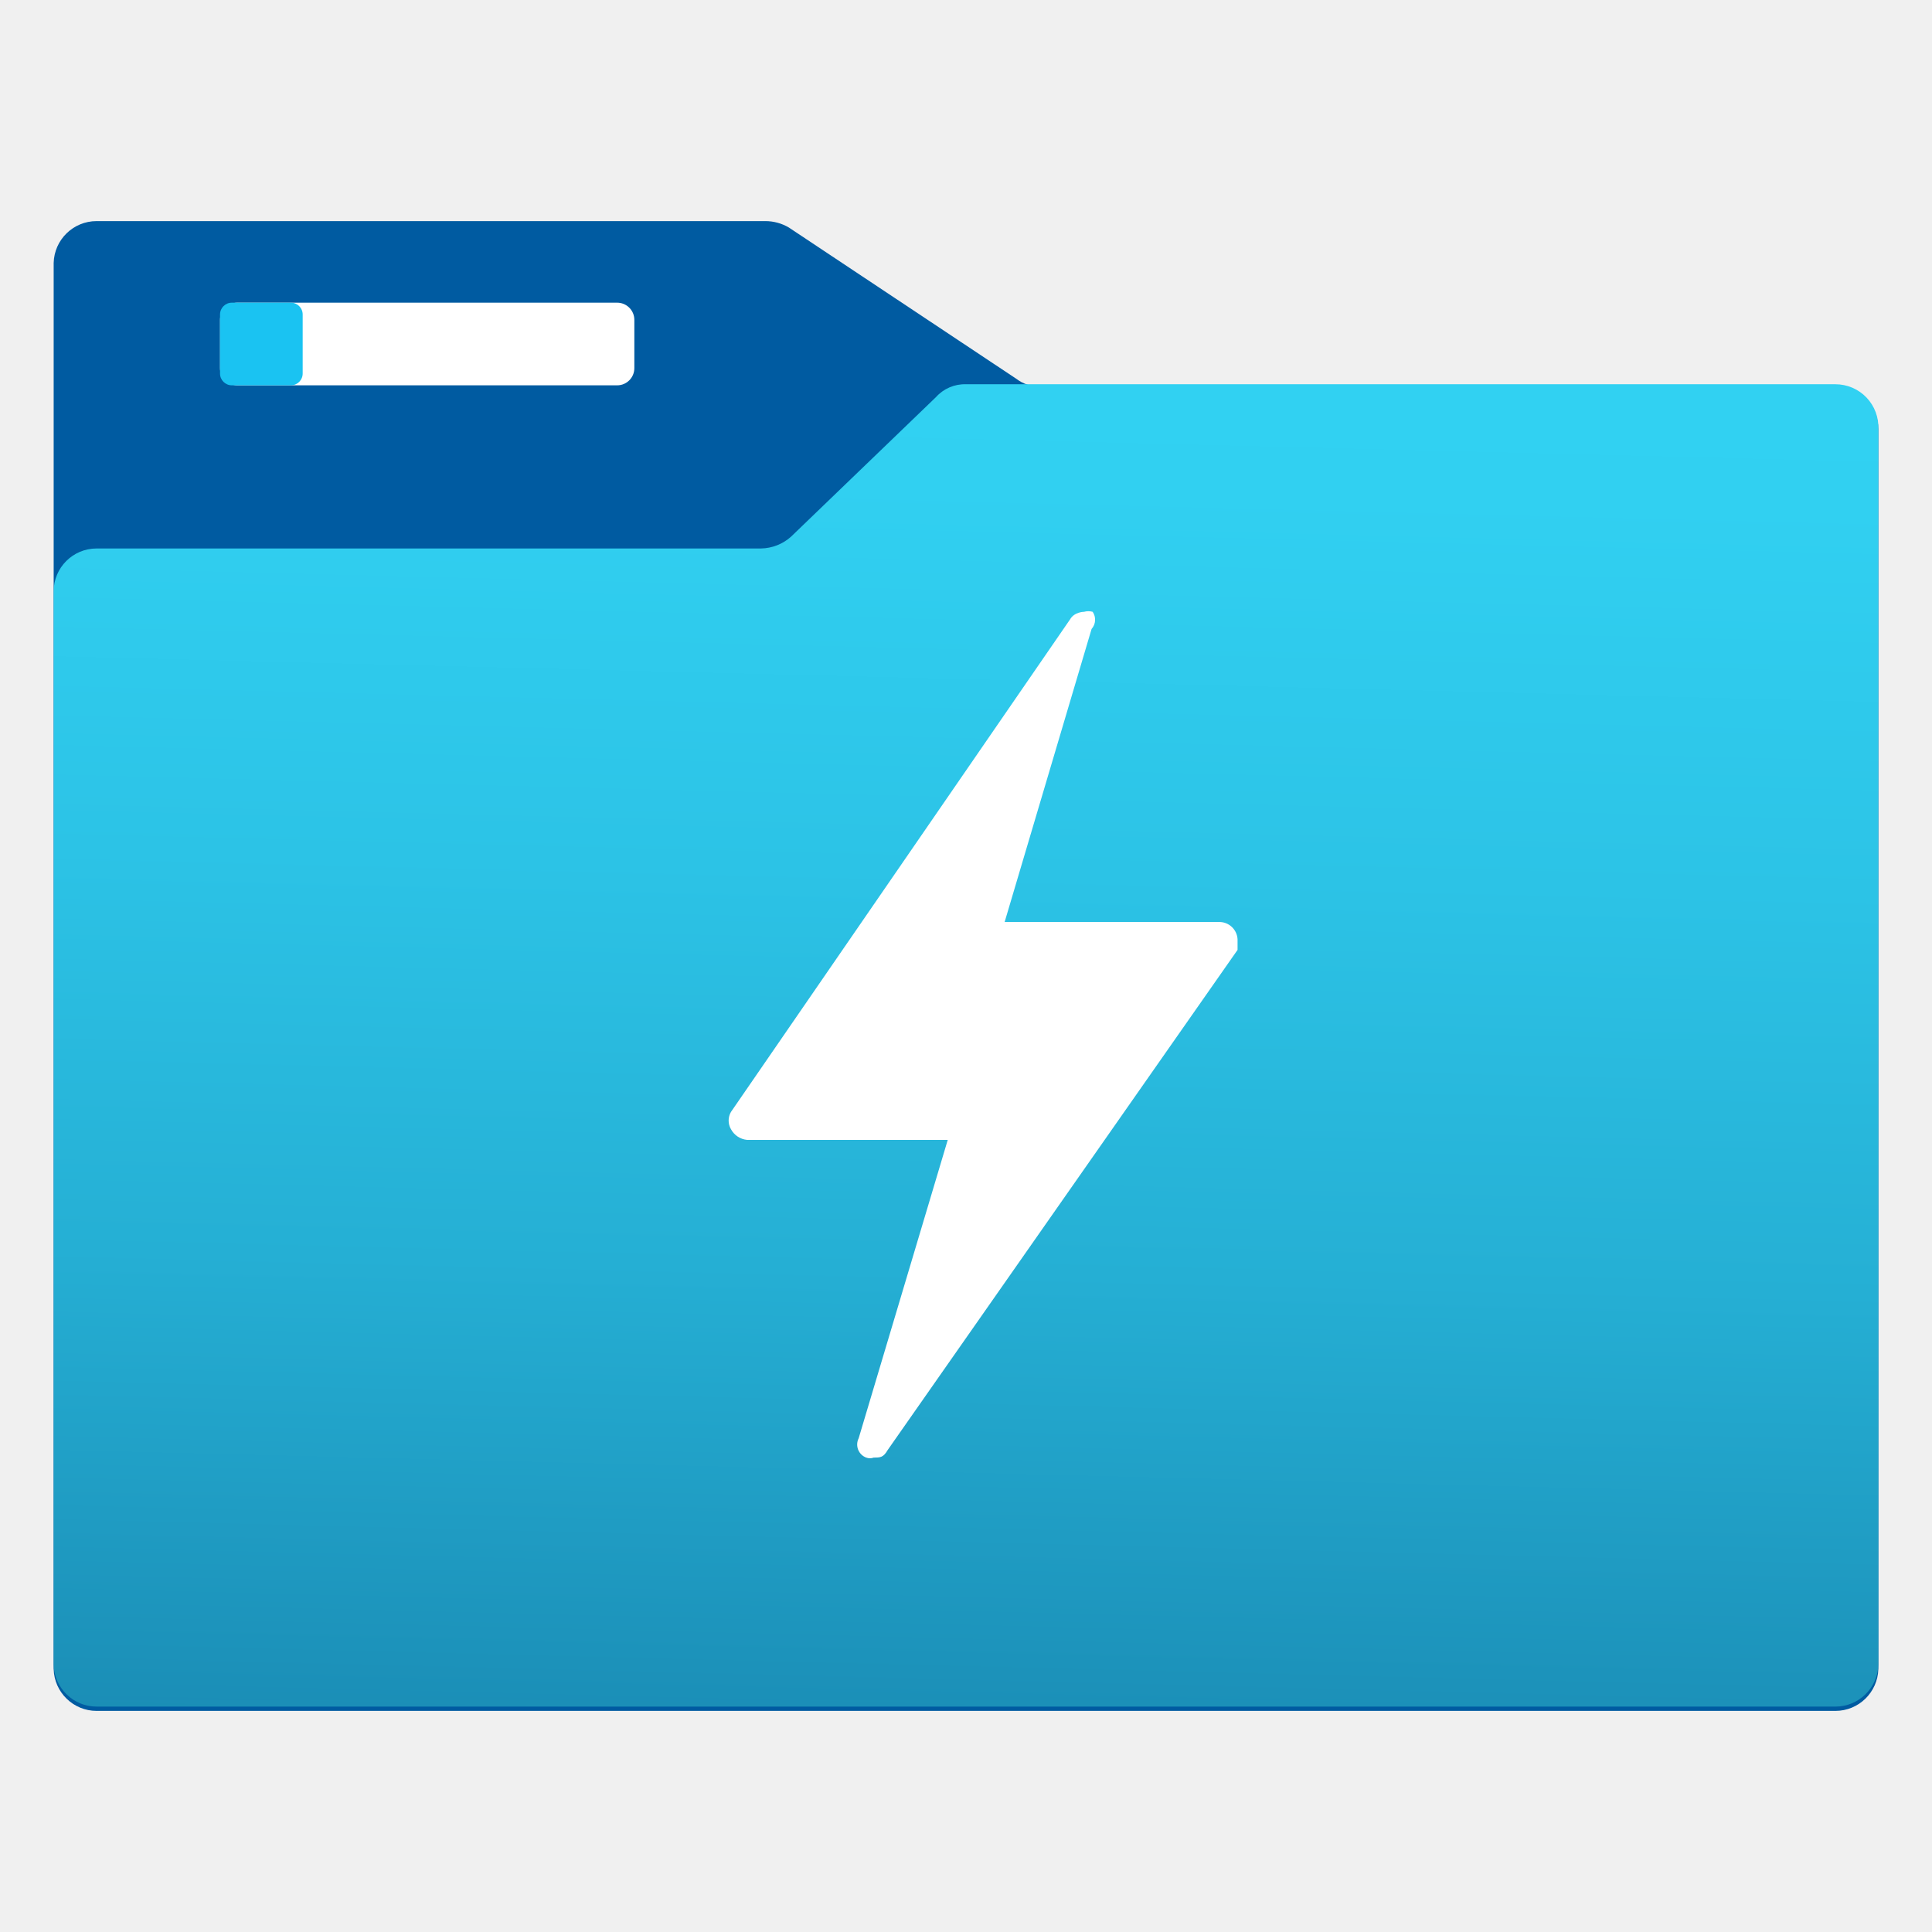
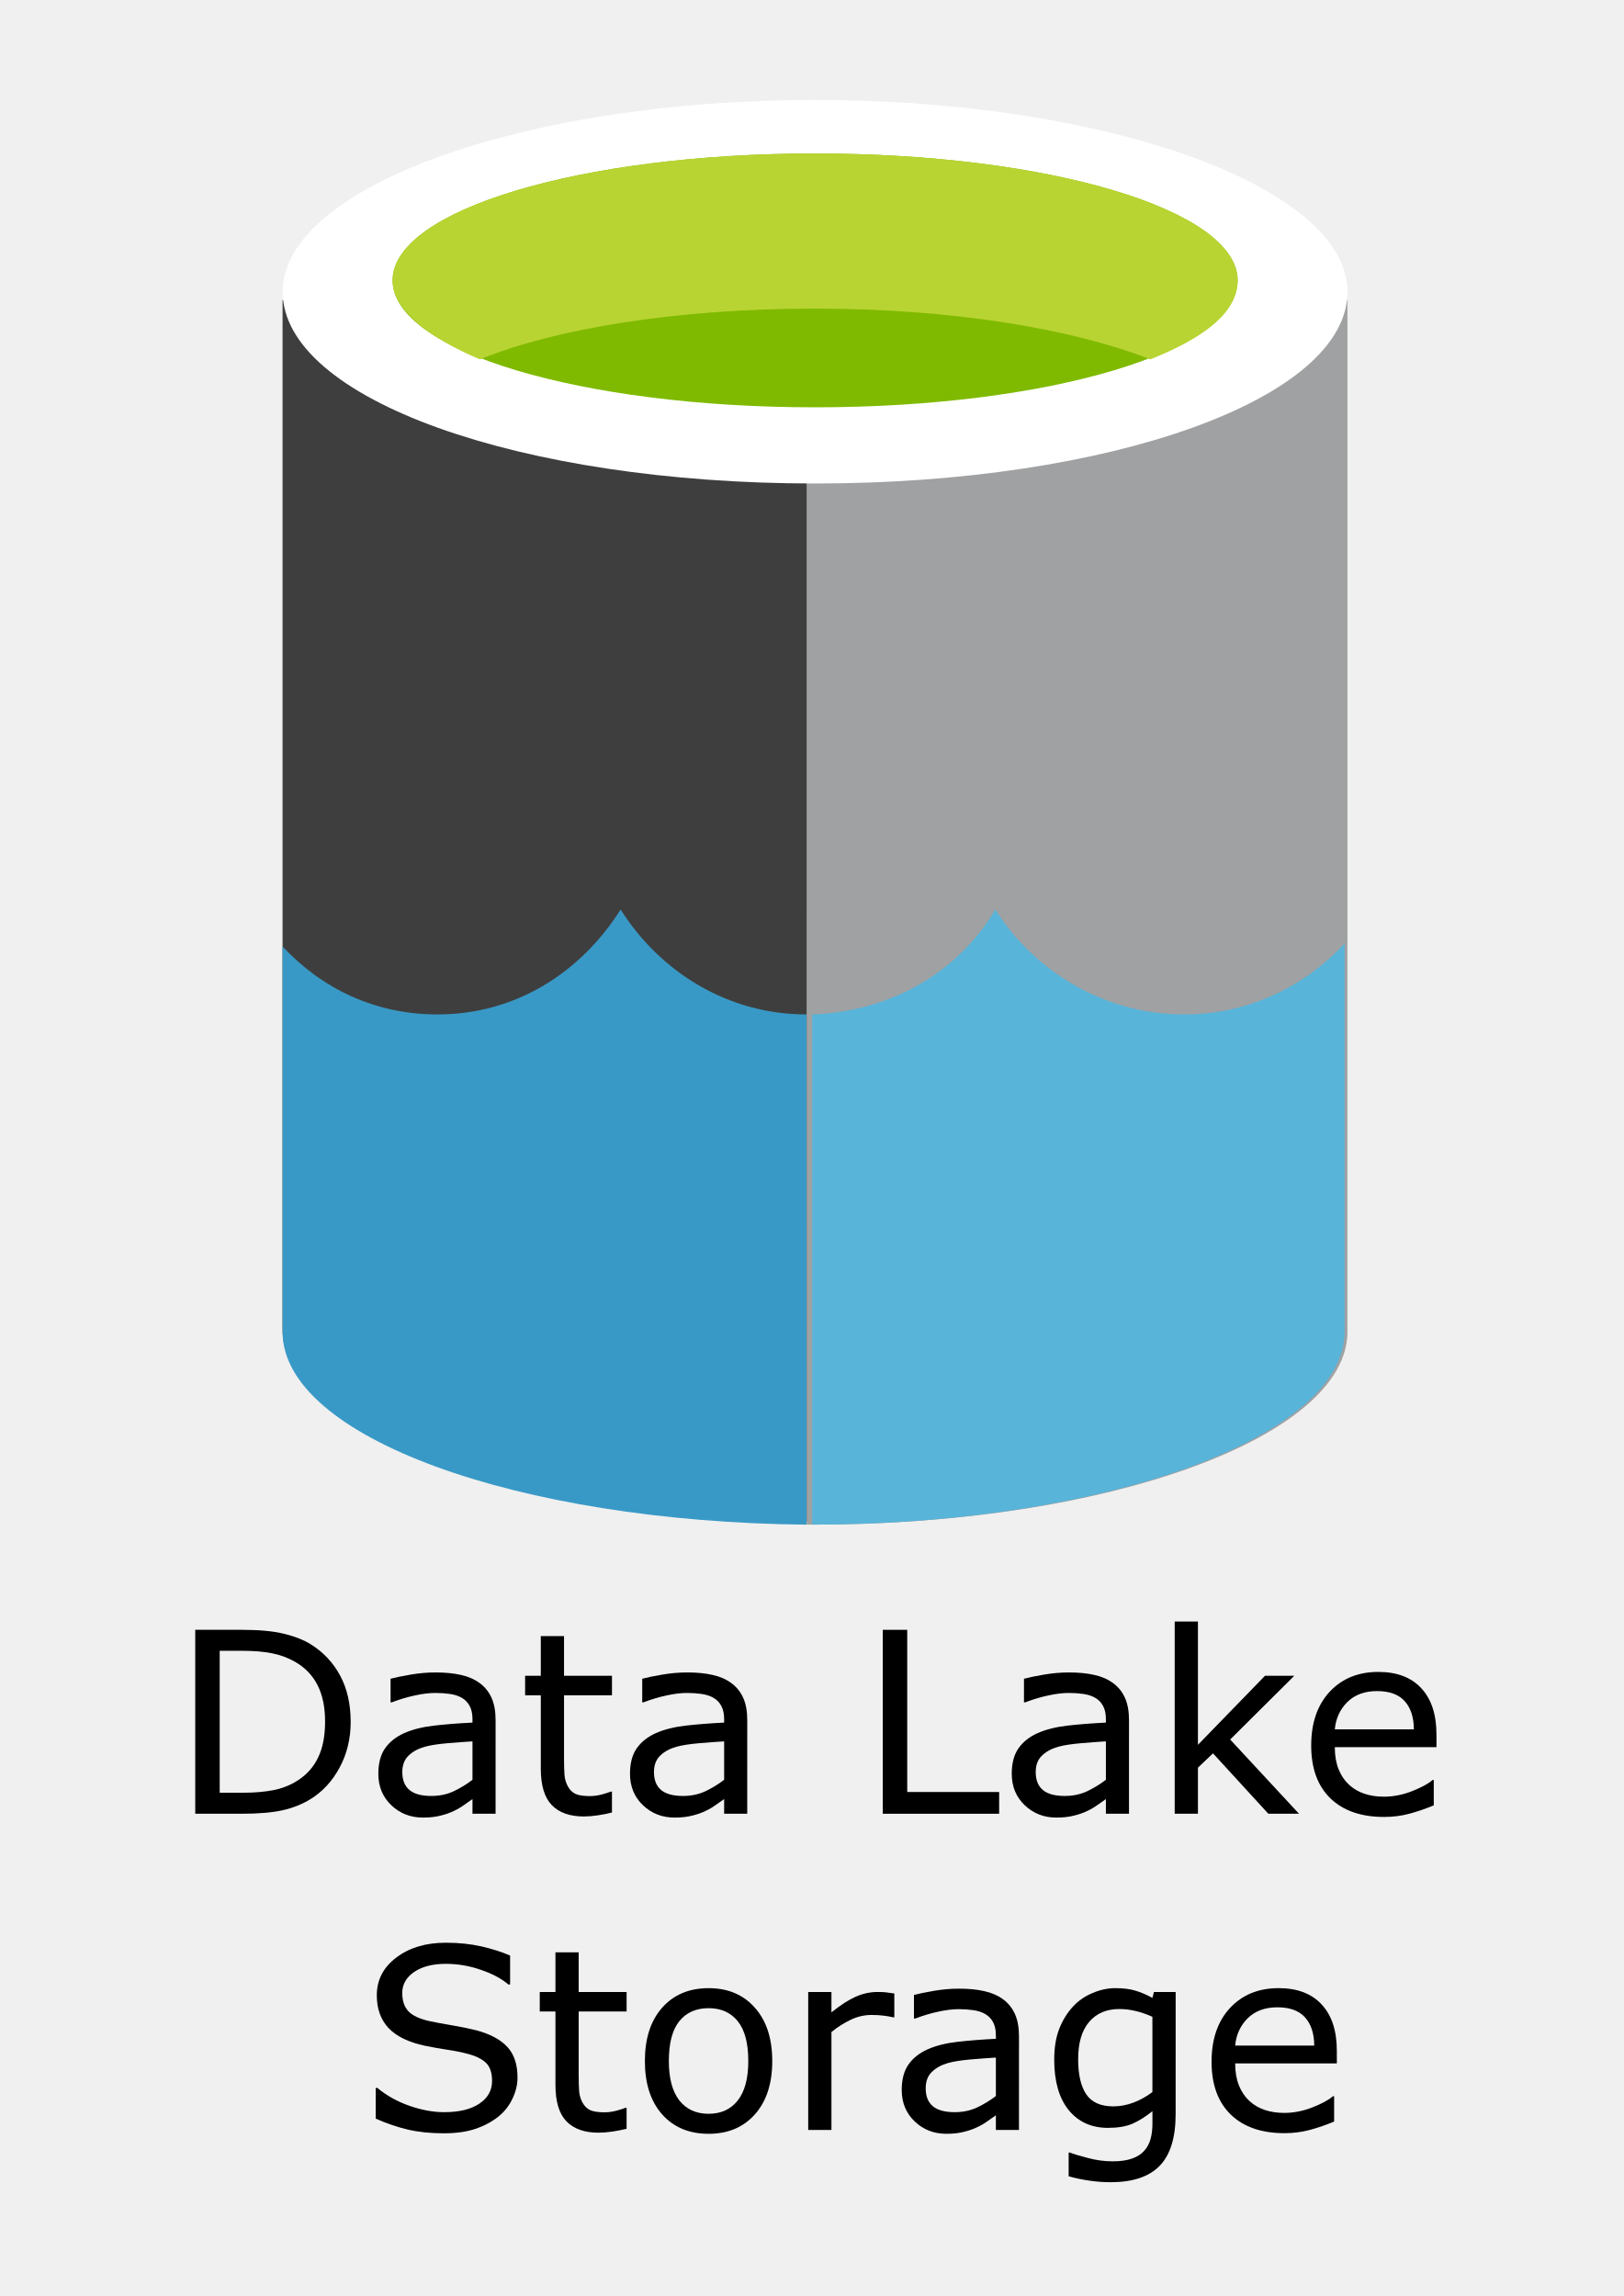
- <svg xmlns="http://www.w3.org/2000/svg" id="bfbb91d2-cb20-44cf-b1a9-0d16204a32d7" width="18" height="18" viewBox="0 0 18 18">
-   <defs>
-     <linearGradient id="ab3b8b9f-732a-4d4f-a164-b86d9fbe1f71" x1="9.24" y1="0.96" x2="8.85" y2="16.52" gradientUnits="userSpaceOnUse">
-       <stop offset="0" stop-color="#32d4f5" />
-       <stop offset="0.23" stop-color="#31d0f1" />
-       <stop offset="0.46" stop-color="#2cc3e6" />
-       <stop offset="0.7" stop-color="#25afd4" />
-       <stop offset="0.94" stop-color="#1c92ba" />
-       <stop offset="1" stop-color="#198ab3" />
-     </linearGradient>
-   </defs>
-   <path d="M17.1,3.6H9.69a.34.34,0,0,1-.22-.07L7.35,2.12a.43.43,0,0,0-.22-.06H.9a.4.4,0,0,0-.4.39v13.1a.4.4,0,0,0,.4.39H17.1a.4.4,0,0,0,.4-.39V4A.4.4,0,0,0,17.1,3.6Z" fill="#005ba1" />
-   <rect x="2.05" y="2.82" width="3.86" height="0.77" rx="0.16" fill="#fff" />
-   <rect x="2.05" y="2.82" width="0.77" height="0.77" rx="0.11" fill="#1ac3f2" />
-   <path d="M17.1,3.58H9a.36.36,0,0,0-.28.12L7.37,5a.43.43,0,0,1-.28.11H.9a.4.4,0,0,0-.4.4v10a.4.4,0,0,0,.4.39H17.1a.4.4,0,0,0,.4-.39V4A.4.4,0,0,0,17.1,3.58Z" fill="url(#ab3b8b9f-732a-4d4f-a164-b86d9fbe1f71)" />
-   <path d="M10.18,5.7a.15.15,0,0,0-.08,0s-.09,0-.13.07L6.81,10.36a.16.16,0,0,0,0,.16.19.19,0,0,0,.15.1H8.83L8,13.4a.13.13,0,0,0,.07.18.1.1,0,0,0,.07,0c.06,0,.09,0,.13-.07l3.26-4.66s0-.06,0-.1a.17.17,0,0,0-.17-.16h-2l.81-2.73A.13.13,0,0,0,10.18,5.7Z" fill="#fff" />
+ <svg xmlns="http://www.w3.org/2000/svg" width="210mm" height="297mm" viewBox="0 0 210 297" version="1.1" id="svg199">
+   <defs id="defs193" />
+   <g id="layer1">
+     <path d="M 36.545,38.806 V 171.916 c 0,13.935 30.606,24.931 68.859,24.931 V 38.806 Z" fill="#3e3e3e" id="path16" style="stroke-width:6.592" />
+     <path d="m 104.323,197.216 h 1.089 c 37.89,0 68.859,-11.364 68.859,-24.937 V 38.806 H 104.325 Z" fill="#a0a1a2" id="path18" style="stroke-width:6.592" />
+     <path d="m 104.31,197.222 v -65.998 c -10.198,0 -18.945,-5.504 -24.041,-13.573 -5.102,8.068 -13.48,13.573 -23.685,13.573 -8.016,0 -14.937,-3.303 -20.039,-8.8 v 49.868 c 0,13.566 30.244,24.568 67.765,24.931 z" fill="#3999c6" id="path20" style="stroke-width:6.592" />
+     <path d="m 153.13,131.224 c -10.198,0 -19.308,-5.504 -24.41,-13.573 -4.733,8.068 -13.48,13.204 -23.678,13.573 v 65.998 c 37.89,0 68.859,-11.364 68.859,-24.931 v -50.237 c -5.102,5.498 -12.386,9.169 -20.771,9.169 z" fill="#59b4d9" id="path22" style="stroke-width:6.592" />
+     <path d="m 174.276,37.738 c 0,13.856 -30.606,24.805 -68.859,24.805 -38.253,0 -68.859,-10.949 -68.859,-24.805 0,-13.5 30.969,-24.805 68.859,-24.805 37.89,0 68.859,11.305 68.859,24.805 z" fill="#ffffff" id="path24" style="stroke-width:6.592" />
+     <path d="m 160.071,36.274 c 0,9.117 -24.41,16.414 -54.647,16.414 -30.237,0 -54.647,-7.297 -54.647,-16.414 0,-9.123 24.41,-16.42 54.647,-16.42 30.237,0 54.647,7.297 54.647,16.42 z" fill="#7fba00" id="path26" style="stroke-width:6.592" />
+     <path d="m 148.779,46.485 c 7.284,-2.913 11.292,-6.203 11.292,-10.211 0,-9.123 -24.41,-16.42 -54.647,-16.42 -30.237,0 -54.647,7.297 -54.647,16.42 0,3.645 4.37,7.297 11.292,10.211 9.835,-4.008 25.504,-6.565 43.355,-6.565 17.488,0 33.151,2.557 43.355,6.565 z" fill="#b8d432" id="path28" style="stroke-width:6.592" />
+     <g aria-label="Data Lake  Storage" id="text221" style="font-style:normal;font-weight:normal;font-size:32.724px;line-height:1.25;font-family:sans-serif;fill:#000000;fill-opacity:1;stroke:none;stroke-width:0.341">
+       <path d="m 45.353,222.746 q 0,3.244 -1.422,5.88 -1.406,2.636 -3.755,4.09 -1.63,1.007 -3.643,1.454 -1.997,0.447 -5.273,0.447 h -6.008 v -23.792 h 5.944 q 3.483,0 5.529,0.511 2.061,0.495 3.483,1.374 2.429,1.518 3.787,4.043 1.358,2.525 1.358,5.992 z m -3.308,-0.048 q 0,-2.796 -0.975,-4.714 -0.975,-1.917 -2.908,-3.02 -1.406,-0.799 -2.988,-1.103 -1.582,-0.32 -3.787,-0.32 h -2.972 v 18.359 h 2.972 q 2.285,0 3.979,-0.336 1.71,-0.336 3.132,-1.246 1.774,-1.134 2.652,-2.988 0.895,-1.853 0.895,-4.634 z" style="font-size:32.724px;text-align:center;text-anchor:middle;stroke-width:0.341" id="path225" />
+       <path d="m 64.096,234.618 h -2.988 v -1.901 q -0.399,0.272 -1.087,0.767 -0.671,0.479 -1.31,0.767 -0.751,0.367 -1.726,0.607 -0.975,0.256 -2.285,0.256 -2.413,0 -4.09,-1.598 -1.678,-1.598 -1.678,-4.074 0,-2.029 0.863,-3.276 0.879,-1.262 2.493,-1.981 1.63,-0.719 3.915,-0.975 2.285,-0.256 4.905,-0.383 v -0.463 q 0,-1.023 -0.368,-1.694 -0.352,-0.671 -1.023,-1.055 -0.639,-0.367 -1.534,-0.495 -0.895,-0.128 -1.869,-0.128 -1.182,0 -2.636,0.32 -1.454,0.304 -3.004,0.895 h -0.16 v -3.052 q 0.879,-0.24 2.541,-0.527 1.662,-0.288 3.276,-0.288 1.885,0 3.276,0.32 1.406,0.304 2.429,1.055 1.007,0.735 1.534,1.901 0.527,1.166 0.527,2.892 z m -2.988,-4.394 v -4.969 q -1.374,0.08 -3.244,0.24 -1.853,0.16 -2.94,0.463 -1.294,0.367 -2.093,1.15 -0.799,0.767 -0.799,2.125 0,1.534 0.927,2.317 0.927,0.767 2.828,0.767 1.582,0 2.892,-0.607 1.31,-0.623 2.429,-1.486 z" style="font-size:32.724px;text-align:center;text-anchor:middle;stroke-width:0.341" id="path227" />
+       <path d="m 79.147,234.458 q -0.847,0.224 -1.853,0.368 -0.991,0.144 -1.774,0.144 -2.732,0 -4.154,-1.47 -1.422,-1.47 -1.422,-4.714 v -9.491 H 67.915 v -2.525 h 2.029 v -5.129 h 3.004 v 5.129 h 6.2 v 2.525 h -6.2 v 8.133 q 0,1.406 0.064,2.205 0.064,0.783 0.447,1.47 0.352,0.639 0.959,0.943 0.623,0.288 1.885,0.288 0.735,0 1.534,-0.208 0.799,-0.224 1.15,-0.367 h 0.16 z" style="font-size:32.724px;text-align:center;text-anchor:middle;stroke-width:0.341" id="path229" />
+       <path d="m 96.644,234.618 h -2.988 v -1.901 q -0.399,0.272 -1.087,0.767 -0.671,0.479 -1.31,0.767 -0.751,0.367 -1.726,0.607 -0.975,0.256 -2.285,0.256 -2.413,0 -4.09,-1.598 -1.678,-1.598 -1.678,-4.074 0,-2.029 0.863,-3.276 0.879,-1.262 2.493,-1.981 1.63,-0.719 3.915,-0.975 2.285,-0.256 4.905,-0.383 v -0.463 q 0,-1.023 -0.368,-1.694 -0.352,-0.671 -1.023,-1.055 -0.639,-0.367 -1.534,-0.495 -0.895,-0.128 -1.869,-0.128 -1.182,0 -2.636,0.32 -1.454,0.304 -3.004,0.895 h -0.16 v -3.052 q 0.879,-0.24 2.541,-0.527 1.662,-0.288 3.276,-0.288 1.885,0 3.276,0.32 1.406,0.304 2.429,1.055 1.007,0.735 1.534,1.901 0.527,1.166 0.527,2.892 z m -2.988,-4.394 v -4.969 q -1.374,0.08 -3.244,0.24 -1.853,0.16 -2.94,0.463 -1.294,0.367 -2.093,1.15 -0.799,0.767 -0.799,2.125 0,1.534 0.927,2.317 0.927,0.767 2.828,0.767 1.582,0 2.892,-0.607 1.31,-0.623 2.429,-1.486 z" style="font-size:32.724px;text-align:center;text-anchor:middle;stroke-width:0.341" id="path231" />
+       <path d="M 129.224,234.618 H 114.172 v -23.792 h 3.164 v 20.98 h 11.888 z" style="font-size:32.724px;text-align:center;text-anchor:middle;stroke-width:0.341" id="path233" />
+       <path d="m 146.017,234.618 h -2.988 v -1.901 q -0.399,0.272 -1.087,0.767 -0.671,0.479 -1.31,0.767 -0.751,0.367 -1.726,0.607 -0.975,0.256 -2.285,0.256 -2.413,0 -4.09,-1.598 -1.678,-1.598 -1.678,-4.074 0,-2.029 0.863,-3.276 0.879,-1.262 2.493,-1.981 1.63,-0.719 3.915,-0.975 2.285,-0.256 4.905,-0.383 v -0.463 q 0,-1.023 -0.368,-1.694 -0.352,-0.671 -1.023,-1.055 -0.639,-0.367 -1.534,-0.495 -0.895,-0.128 -1.869,-0.128 -1.182,0 -2.636,0.32 -1.454,0.304 -3.004,0.895 h -0.16 v -3.052 q 0.879,-0.24 2.541,-0.527 1.662,-0.288 3.276,-0.288 1.885,0 3.276,0.32 1.406,0.304 2.429,1.055 1.007,0.735 1.534,1.901 0.527,1.166 0.527,2.892 z m -2.988,-4.394 v -4.969 q -1.374,0.08 -3.244,0.24 -1.853,0.16 -2.94,0.463 -1.294,0.367 -2.093,1.15 -0.799,0.767 -0.799,2.125 0,1.534 0.927,2.317 0.927,0.767 2.828,0.767 1.582,0 2.892,-0.607 1.31,-0.623 2.429,-1.486 z" style="font-size:32.724px;text-align:center;text-anchor:middle;stroke-width:0.341" id="path235" />
+       <path d="m 168.003,234.618 h -3.963 l -7.158,-7.813 -1.949,1.853 v 5.96 h -3.004 v -24.862 h 3.004 v 15.946 l 8.676,-8.932 h 3.787 l -8.293,8.245 z" style="font-size:32.724px;text-align:center;text-anchor:middle;stroke-width:0.341" id="path237" />
+       <path d="m 185.787,226.005 h -13.15 q 0,1.646 0.495,2.876 0.495,1.214 1.358,1.997 0.831,0.767 1.965,1.15 1.15,0.383 2.525,0.383 1.822,0 3.659,-0.719 1.853,-0.735 2.636,-1.438 h 0.16 v 3.276 q -1.518,0.639 -3.1,1.071 -1.582,0.431 -3.324,0.431 -4.442,0 -6.935,-2.397 -2.493,-2.413 -2.493,-6.839 0,-4.378 2.381,-6.951 2.397,-2.573 6.295,-2.573 3.611,0 5.56,2.109 1.965,2.109 1.965,5.992 z m -2.924,-2.301 q -0.016,-2.365 -1.198,-3.659 -1.166,-1.294 -3.563,-1.294 -2.413,0 -3.851,1.422 -1.422,1.422 -1.614,3.531 z" style="font-size:32.724px;text-align:center;text-anchor:middle;stroke-width:0.341" id="path239" />
+       <path d="m 66.932,268.732 q 0,1.39 -0.655,2.748 -0.639,1.358 -1.806,2.301 -1.278,1.023 -2.988,1.598 -1.694,0.575 -4.09,0.575 -2.573,0 -4.634,-0.479 -2.045,-0.479 -4.17,-1.422 v -3.963 h 0.224 q 1.806,1.502 4.17,2.317 2.365,0.815 4.442,0.815 2.94,0 4.57,-1.103 1.646,-1.103 1.646,-2.94 0,-1.582 -0.783,-2.333 -0.767,-0.751 -2.349,-1.166 -1.198,-0.32 -2.604,-0.527 -1.39,-0.208 -2.956,-0.527 -3.164,-0.671 -4.698,-2.285 -1.518,-1.63 -1.518,-4.234 0,-2.988 2.525,-4.889 2.525,-1.917 6.407,-1.917 2.509,0 4.602,0.479 2.093,0.479 3.707,1.182 v 3.739 H 65.75 q -1.358,-1.15 -3.579,-1.901 -2.205,-0.767 -4.522,-0.767 -2.541,0 -4.09,1.055 -1.534,1.055 -1.534,2.716 0,1.486 0.767,2.333 0.767,0.847 2.7,1.294 1.023,0.224 2.908,0.543 1.885,0.32 3.196,0.655 2.652,0.703 3.995,2.125 1.342,1.422 1.342,3.979 z" style="font-size:32.724px;text-align:center;text-anchor:middle;stroke-width:0.341" id="path241" />
+       <path d="m 81.041,275.363 q -0.847,0.224 -1.853,0.367 -0.991,0.144 -1.774,0.144 -2.732,0 -4.154,-1.47 -1.422,-1.47 -1.422,-4.714 v -9.491 h -2.029 v -2.525 h 2.029 v -5.129 h 3.004 v 5.129 h 6.2 v 2.525 h -6.2 v 8.133 q 0,1.406 0.064,2.205 0.064,0.783 0.447,1.47 0.352,0.639 0.959,0.943 0.623,0.288 1.885,0.288 0.735,0 1.534,-0.208 0.799,-0.224 1.15,-0.367 h 0.16 z" style="font-size:32.724px;text-align:center;text-anchor:middle;stroke-width:0.341" id="path243" />
+       <path d="m 99.879,266.607 q 0,4.362 -2.237,6.887 -2.237,2.525 -5.992,2.525 -3.787,0 -6.024,-2.525 -2.221,-2.525 -2.221,-6.887 0,-4.362 2.221,-6.887 2.237,-2.541 6.024,-2.541 3.755,0 5.992,2.541 2.237,2.525 2.237,6.887 z m -3.1,0 q 0,-3.467 -1.358,-5.145 -1.358,-1.694 -3.771,-1.694 -2.445,0 -3.803,1.694 -1.342,1.678 -1.342,5.145 0,3.355 1.358,5.097 1.358,1.726 3.787,1.726 2.397,0 3.755,-1.71 1.374,-1.726 1.374,-5.113 z" style="font-size:32.724px;text-align:center;text-anchor:middle;stroke-width:0.341" id="path245" />
+       <path d="m 115.666,260.95 h -0.16 q -0.671,-0.16 -1.31,-0.224 -0.623,-0.08 -1.486,-0.08 -1.39,0 -2.684,0.623 -1.294,0.607 -2.493,1.582 v 12.671 h -3.004 v -17.848 h 3.004 v 2.636 q 1.79,-1.438 3.148,-2.029 1.374,-0.607 2.796,-0.607 0.783,0 1.134,0.048 0.352,0.032 1.055,0.144 z" style="font-size:32.724px;text-align:center;text-anchor:middle;stroke-width:0.341" id="path247" />
+       <path d="m 131.788,275.522 h -2.988 v -1.901 q -0.399,0.272 -1.087,0.767 -0.671,0.479 -1.31,0.767 -0.751,0.368 -1.726,0.607 -0.975,0.256 -2.285,0.256 -2.413,0 -4.09,-1.598 -1.678,-1.598 -1.678,-4.074 0,-2.029 0.863,-3.276 0.879,-1.262 2.493,-1.981 1.63,-0.719 3.915,-0.975 2.285,-0.256 4.905,-0.383 v -0.463 q 0,-1.023 -0.367,-1.694 -0.352,-0.671 -1.023,-1.055 -0.639,-0.368 -1.534,-0.495 -0.895,-0.128 -1.869,-0.128 -1.182,0 -2.636,0.32 -1.454,0.304 -3.004,0.895 h -0.16 v -3.052 q 0.879,-0.24 2.541,-0.527 1.662,-0.288 3.276,-0.288 1.885,0 3.276,0.32 1.406,0.304 2.429,1.055 1.007,0.735 1.534,1.901 0.527,1.166 0.527,2.892 z m -2.988,-4.394 v -4.969 q -1.374,0.08 -3.244,0.24 -1.853,0.16 -2.94,0.463 -1.294,0.367 -2.093,1.15 -0.799,0.767 -0.799,2.125 0,1.534 0.927,2.317 0.927,0.767 2.828,0.767 1.582,0 2.892,-0.607 1.31,-0.623 2.429,-1.486 z" style="font-size:32.724px;text-align:center;text-anchor:middle;stroke-width:0.341" id="path249" />
+       <path d="m 152.049,273.493 q 0,4.538 -2.061,6.663 -2.061,2.125 -6.343,2.125 -1.422,0 -2.78,-0.208 -1.342,-0.192 -2.652,-0.559 v -3.068 h 0.16 q 0.735,0.288 2.333,0.703 1.598,0.431 3.196,0.431 1.534,0 2.541,-0.367 1.007,-0.367 1.566,-1.023 0.559,-0.623 0.799,-1.502 0.24,-0.879 0.24,-1.965 v -1.63 q -1.358,1.087 -2.604,1.63 -1.23,0.527 -3.148,0.527 -3.196,0 -5.081,-2.301 -1.869,-2.317 -1.869,-6.519 0,-2.301 0.639,-3.963 0.655,-1.678 1.774,-2.892 1.039,-1.134 2.525,-1.758 1.486,-0.639 2.956,-0.639 1.55,0 2.588,0.32 1.055,0.304 2.221,0.943 l 0.192,-0.767 h 2.812 z m -3.004,-2.876 v -9.731 q -1.198,-0.543 -2.237,-0.767 -1.023,-0.24 -2.045,-0.24 -2.477,0 -3.899,1.662 -1.422,1.662 -1.422,4.825 0,3.004 1.055,4.554 1.055,1.55 3.499,1.55 1.31,0 2.62,-0.495 1.326,-0.511 2.429,-1.358 z" style="font-size:32.724px;text-align:center;text-anchor:middle;stroke-width:0.341" id="path251" />
+       <path d="m 172.9,266.91 h -13.15 q 0,1.646 0.495,2.876 0.495,1.214 1.358,1.997 0.831,0.767 1.965,1.15 1.15,0.383 2.525,0.383 1.822,0 3.659,-0.719 1.853,-0.735 2.636,-1.438 h 0.16 v 3.276 q -1.518,0.639 -3.1,1.071 -1.582,0.431 -3.324,0.431 -4.442,0 -6.935,-2.397 -2.493,-2.413 -2.493,-6.839 0,-4.378 2.381,-6.951 2.397,-2.573 6.295,-2.573 3.611,0 5.56,2.109 1.965,2.109 1.965,5.992 z m -2.924,-2.301 q -0.016,-2.365 -1.198,-3.659 -1.166,-1.294 -3.563,-1.294 -2.413,0 -3.851,1.422 -1.422,1.422 -1.614,3.531 z" style="font-size:32.724px;text-align:center;text-anchor:middle;stroke-width:0.341" id="path253" />
+     </g>
+   </g>
</svg>
